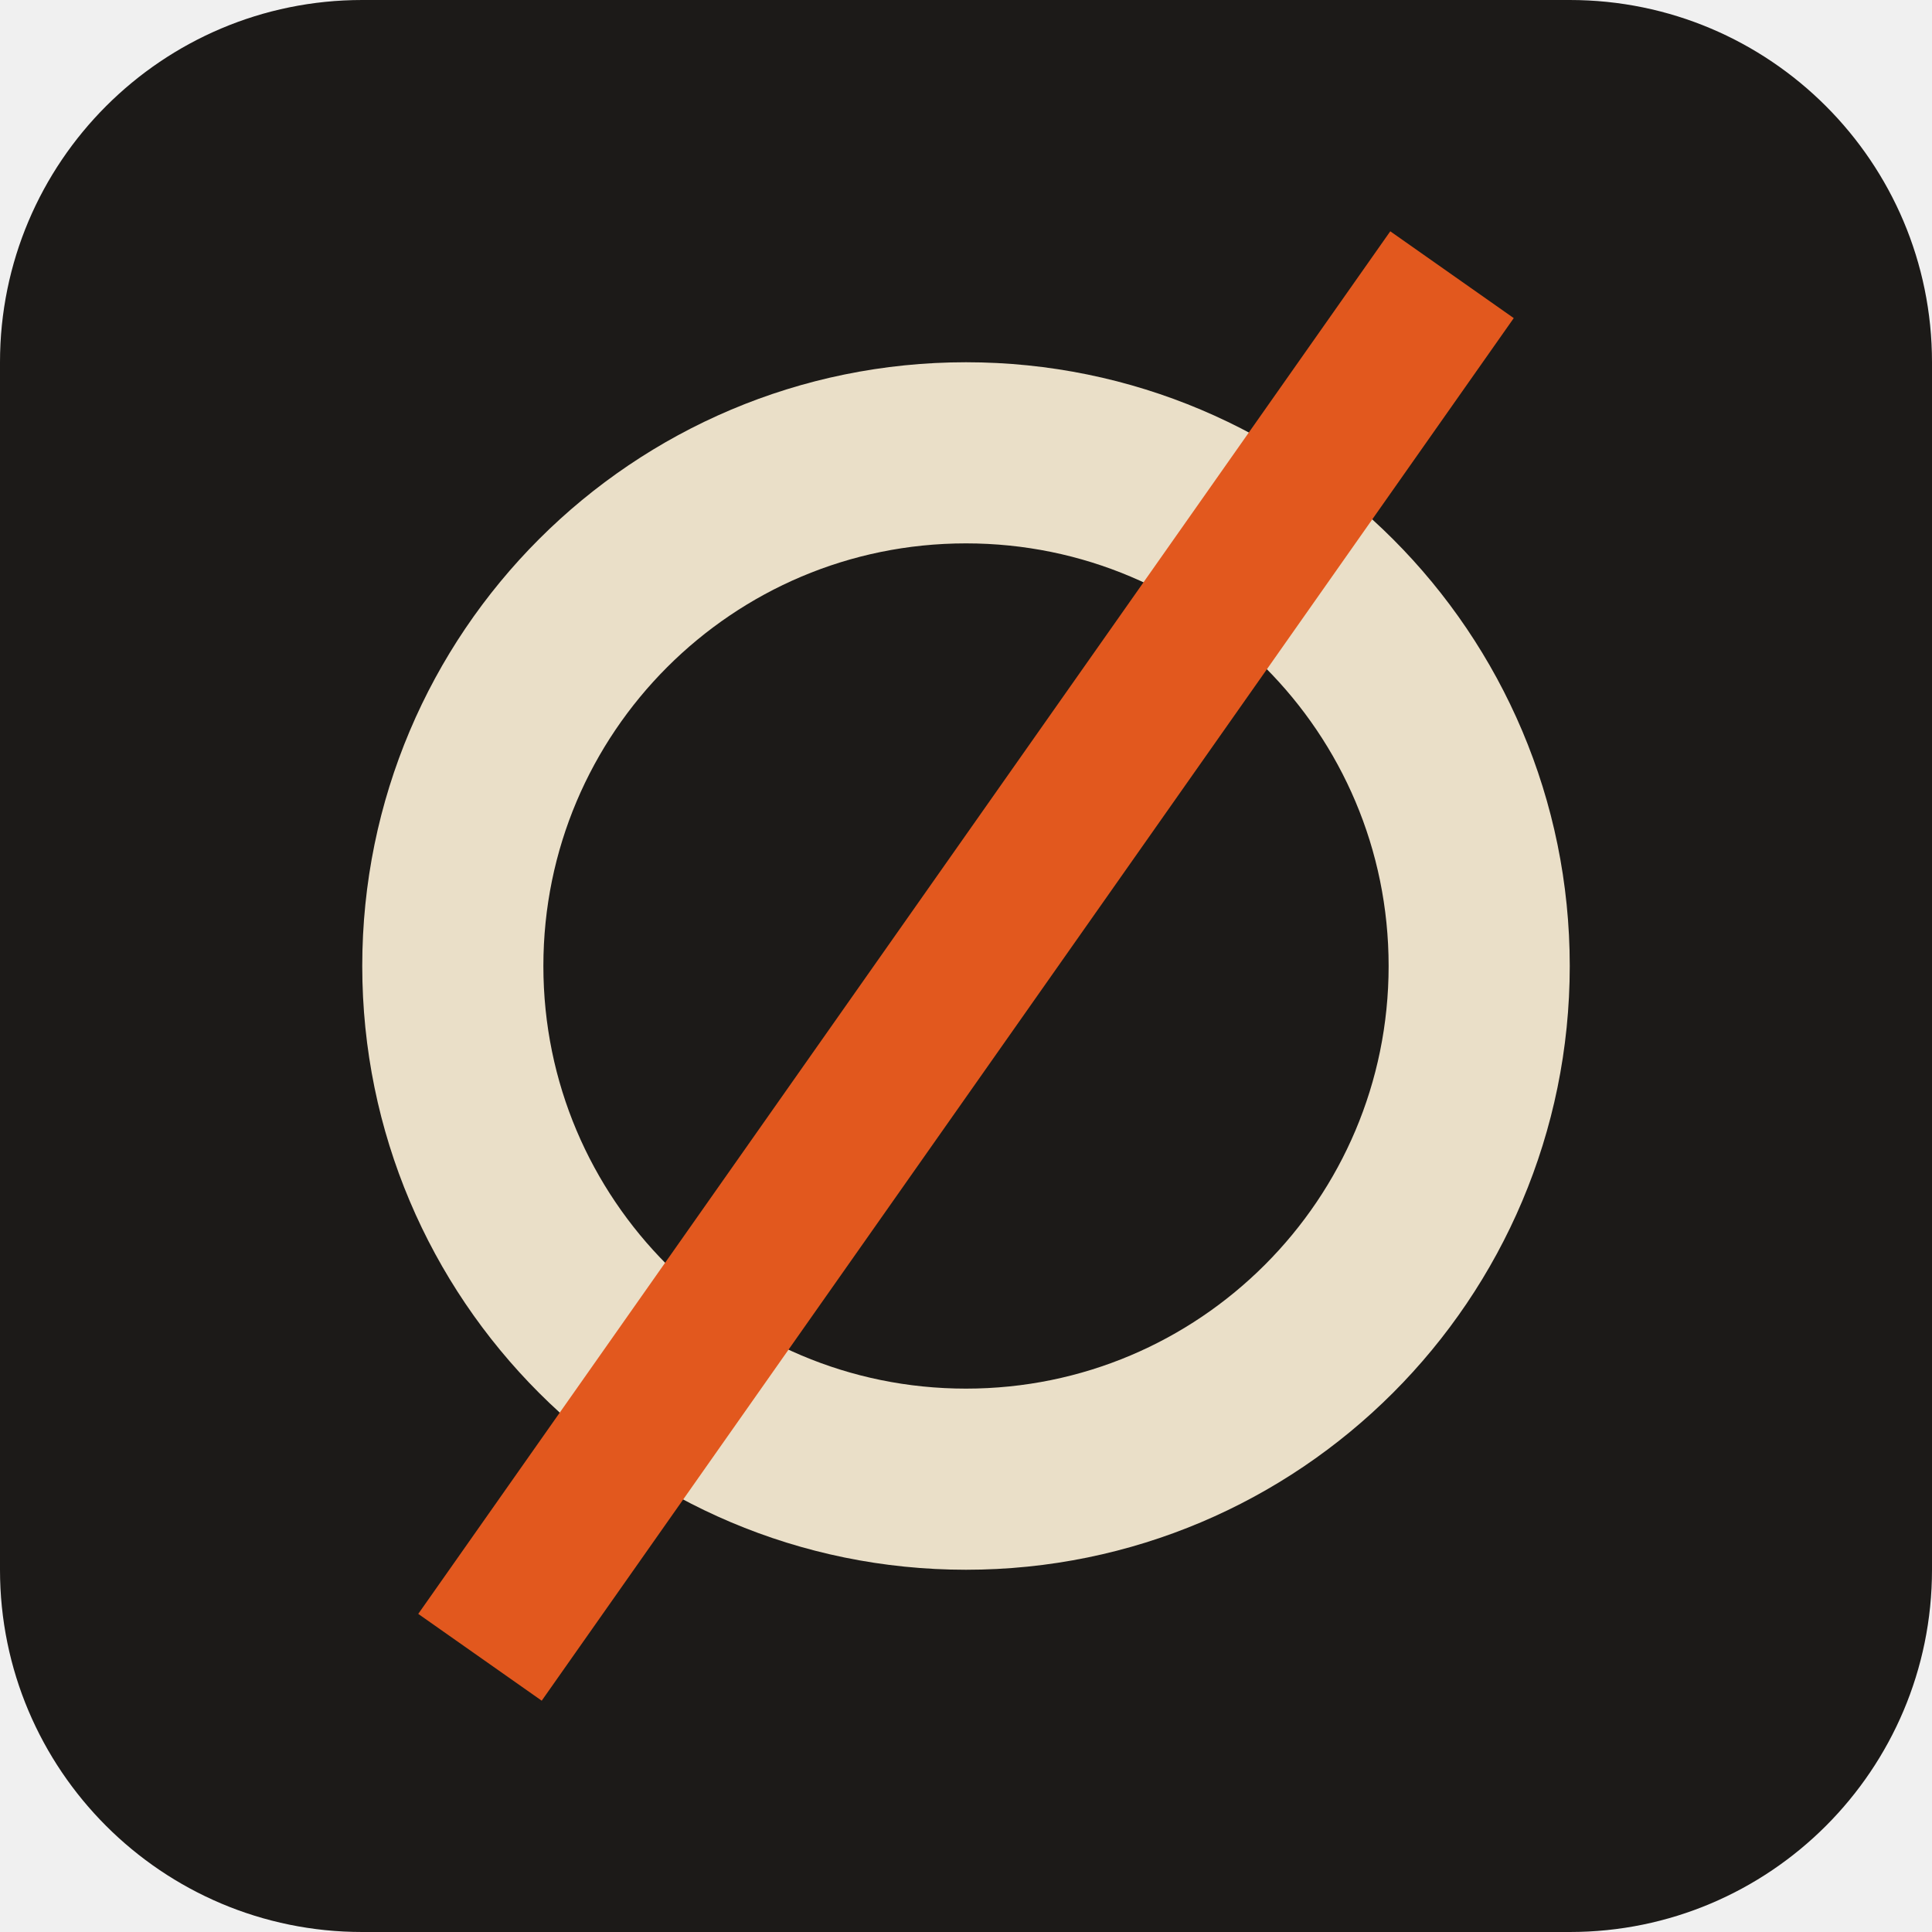
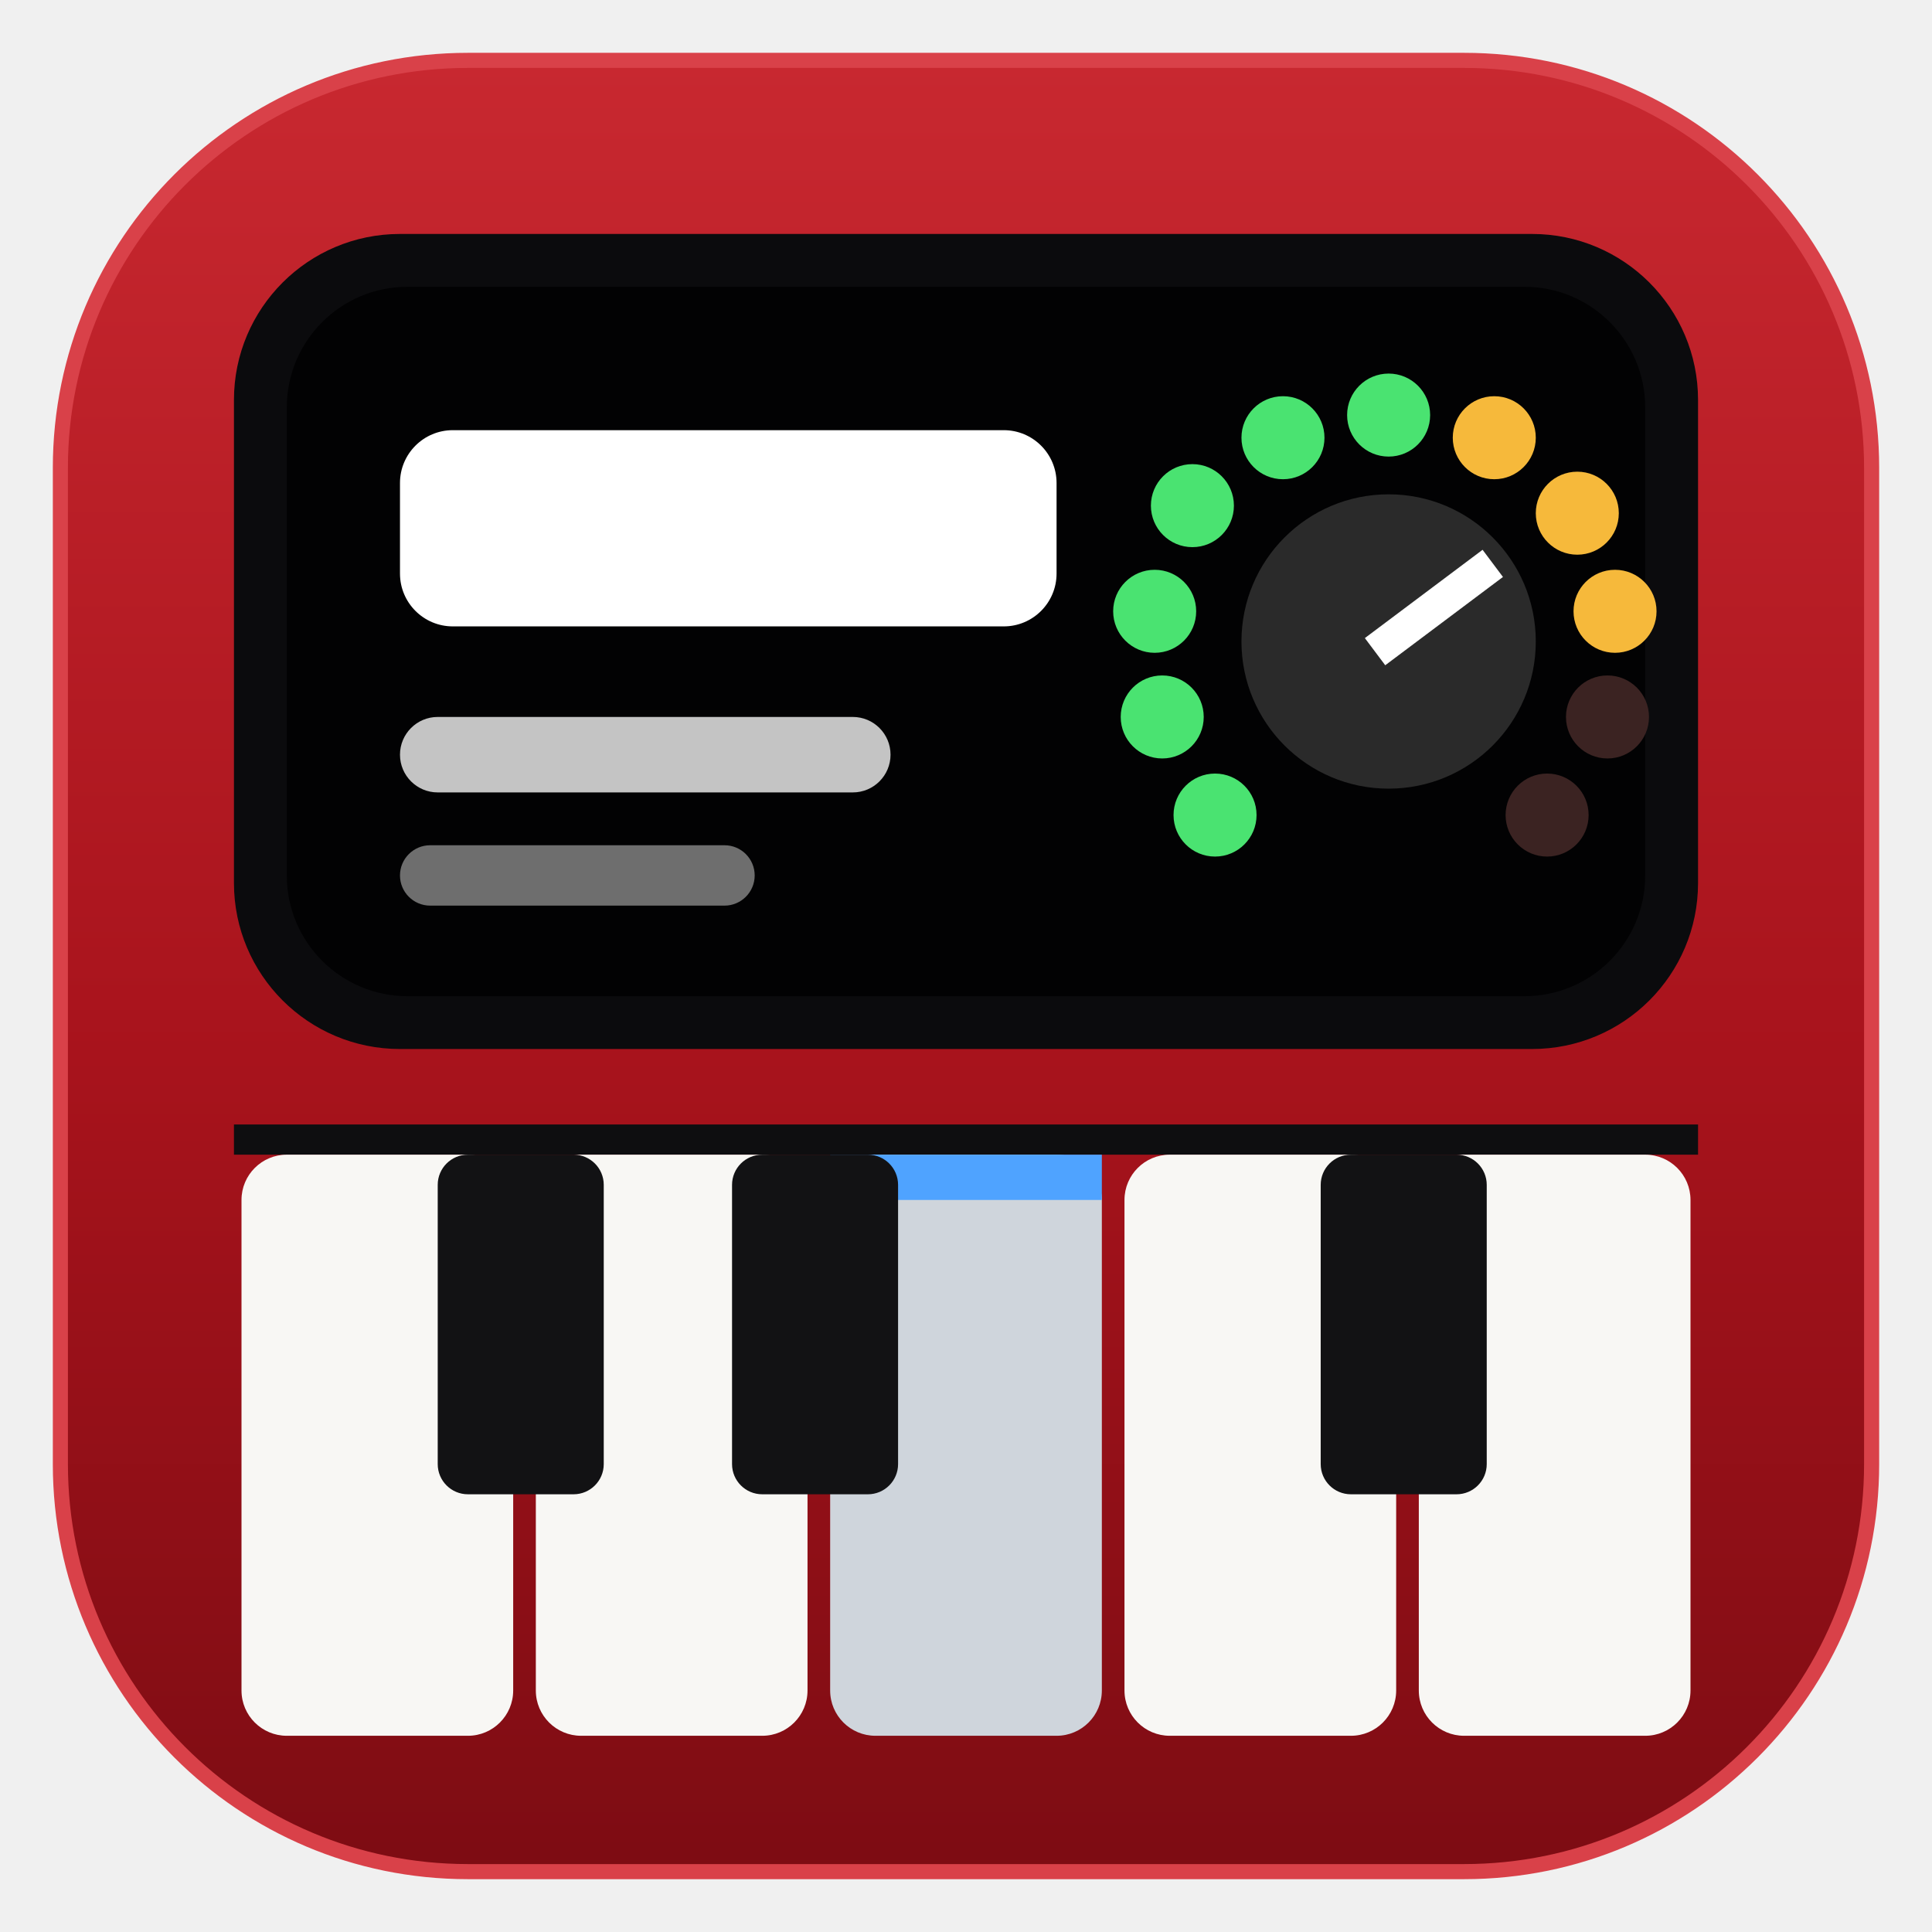
- <svg xmlns="http://www.w3.org/2000/svg" viewBox="0 0 64 64">
-   <rect width="64" height="64" rx="12" fill="#1c1a18" />
-   <circle cx="32" cy="32" r="17" fill="none" stroke="#eadfc8" stroke-width="6" />
-   <line x1="15.9" y1="54.9" x2="48.1" y2="9.1" stroke="#e2581e" stroke-width="5" />
+ <svg xmlns="http://www.w3.org/2000/svg" viewBox="0 0 256 256" role="img" aria-label="HØJT Piano Icon">
+   <defs>
+     <linearGradient id="chassis" x1="0" y1="0" x2="0" y2="1">
+       <stop offset="0%" stop-color="#C82830" />
+       <stop offset="55%" stop-color="#A8131C" />
+       <stop offset="100%" stop-color="#7D0C13" />
+     </linearGradient>
+   </defs>
+   <rect x="8" y="8" width="240" height="240" rx="54" fill="url(#chassis)" stroke="#D94149" stroke-width="2" />
+   <rect x="31" y="31" width="194" height="108" rx="22" fill="#0B0B0D" />
+   <rect x="38" y="38" width="180" height="94" rx="16" fill="#020203" />
+   <rect x="53" y="57" width="87" height="26" rx="7" fill="#FFFFFF" />
+   <rect x="53" y="95" width="65" height="10" rx="5" fill="#C4C4C4" />
+   <rect x="53" y="112" width="47" height="8" rx="4" fill="#6E6E6E" />
+   <circle cx="161" cy="108" r="5.5" fill="#4AE371" />
+   <circle cx="154" cy="95" r="5.5" fill="#4AE371" />
+   <circle cx="153" cy="81" r="5.5" fill="#4AE371" />
+   <circle cx="158" cy="67" r="5.5" fill="#4AE371" />
+   <circle cx="170" cy="58" r="5.5" fill="#4AE371" />
+   <circle cx="184" cy="55" r="5.5" fill="#4AE371" />
+   <circle cx="198" cy="58" r="5.5" fill="#F6B93B" />
+   <circle cx="209" cy="68" r="5.5" fill="#F6B93B" />
+   <circle cx="214" cy="81" r="5.5" fill="#F6B93B" />
+   <circle cx="213" cy="95" r="5.5" fill="#3B2322" />
+   <circle cx="205" cy="108" r="5.5" fill="#3B2322" />
+   <circle cx="184" cy="85" r="19.5" fill="#2A2A2A" />
+   <line x1="184" y1="85" x2="196" y2="76" stroke="#FFFFFF" stroke-width="4.5" stroke-linecap="square" />
+   <rect x="31" y="149" width="194" height="4" fill="#0E0E10" />
+   <rect x="32" y="153" width="36" height="77" rx="6" fill="#F8F7F4" />
+   <rect x="71" y="153" width="36" height="77" rx="6" fill="#F8F7F4" />
+   <rect x="110" y="153" width="36" height="77" rx="6" fill="#CFD5DC" />
+   <rect x="110" y="153" width="36" height="6" fill="#4FA3FF" />
+   <rect x="149" y="153" width="36" height="77" rx="6" fill="#F8F7F4" />
+   <rect x="188" y="153" width="36" height="77" rx="6" fill="#F8F7F4" />
+   <rect x="58" y="153" width="22" height="45" rx="4" fill="#121214" />
+   <rect x="97" y="153" width="22" height="45" rx="4" fill="#121214" />
+   <rect x="175" y="153" width="22" height="45" rx="4" fill="#121214" />
</svg>
